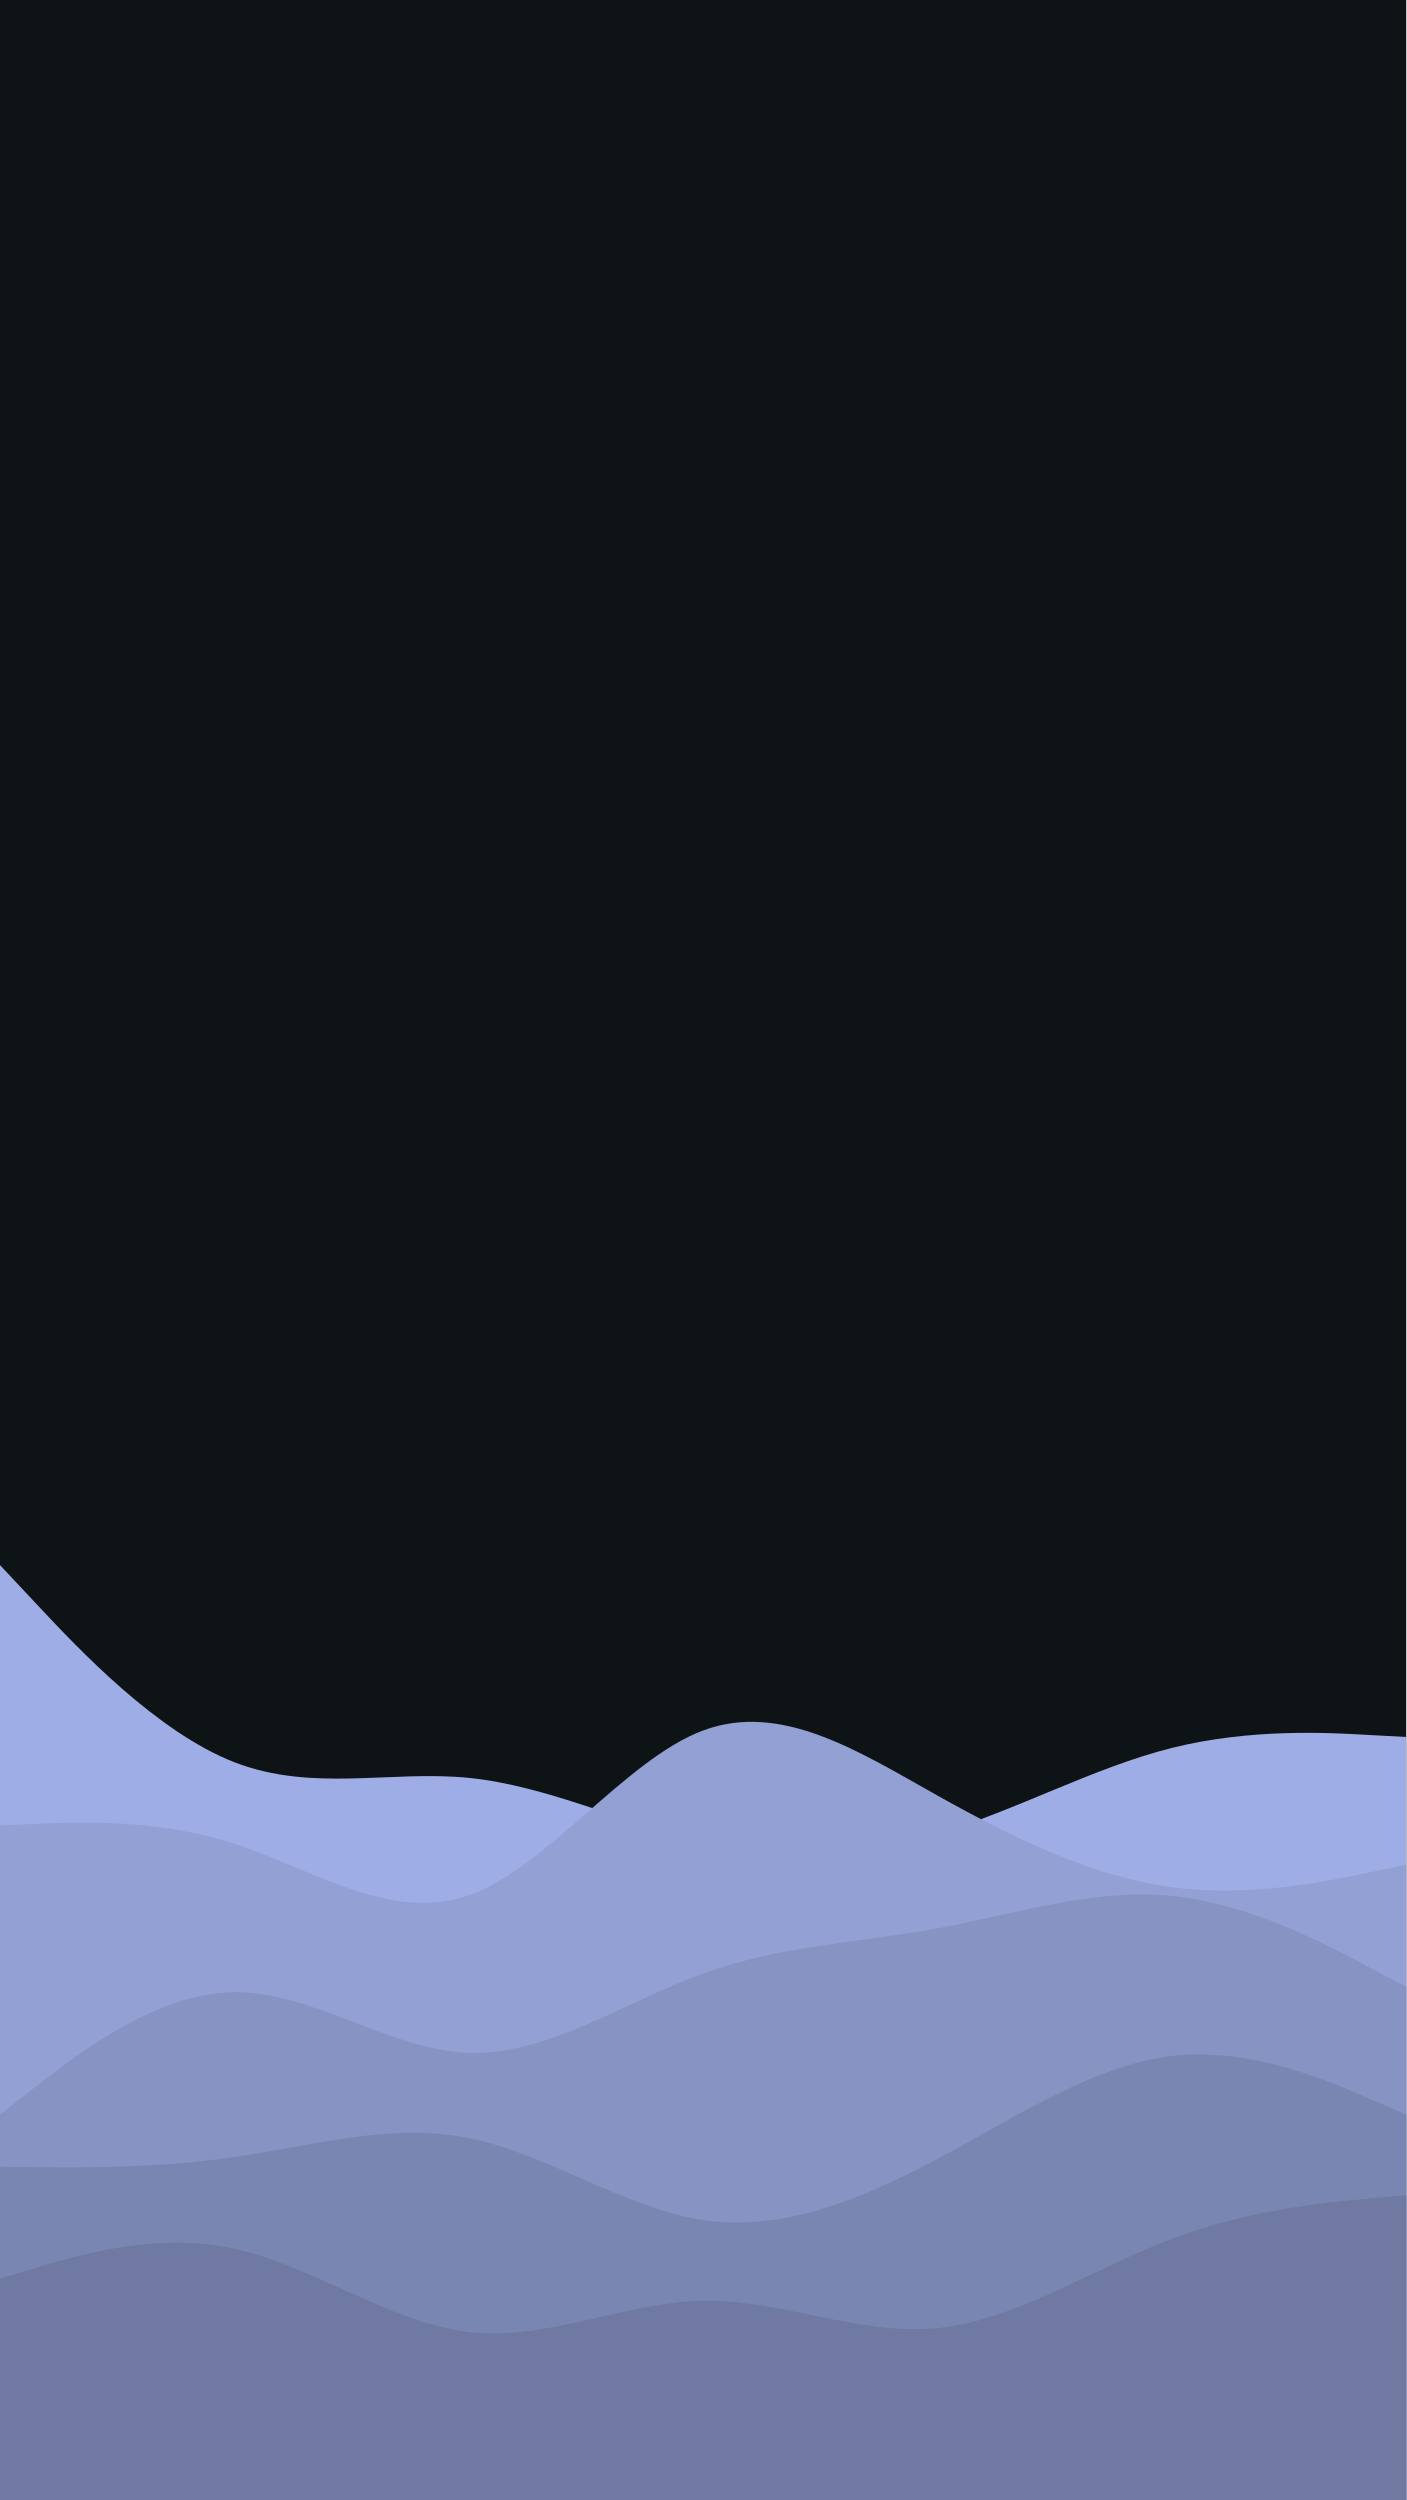
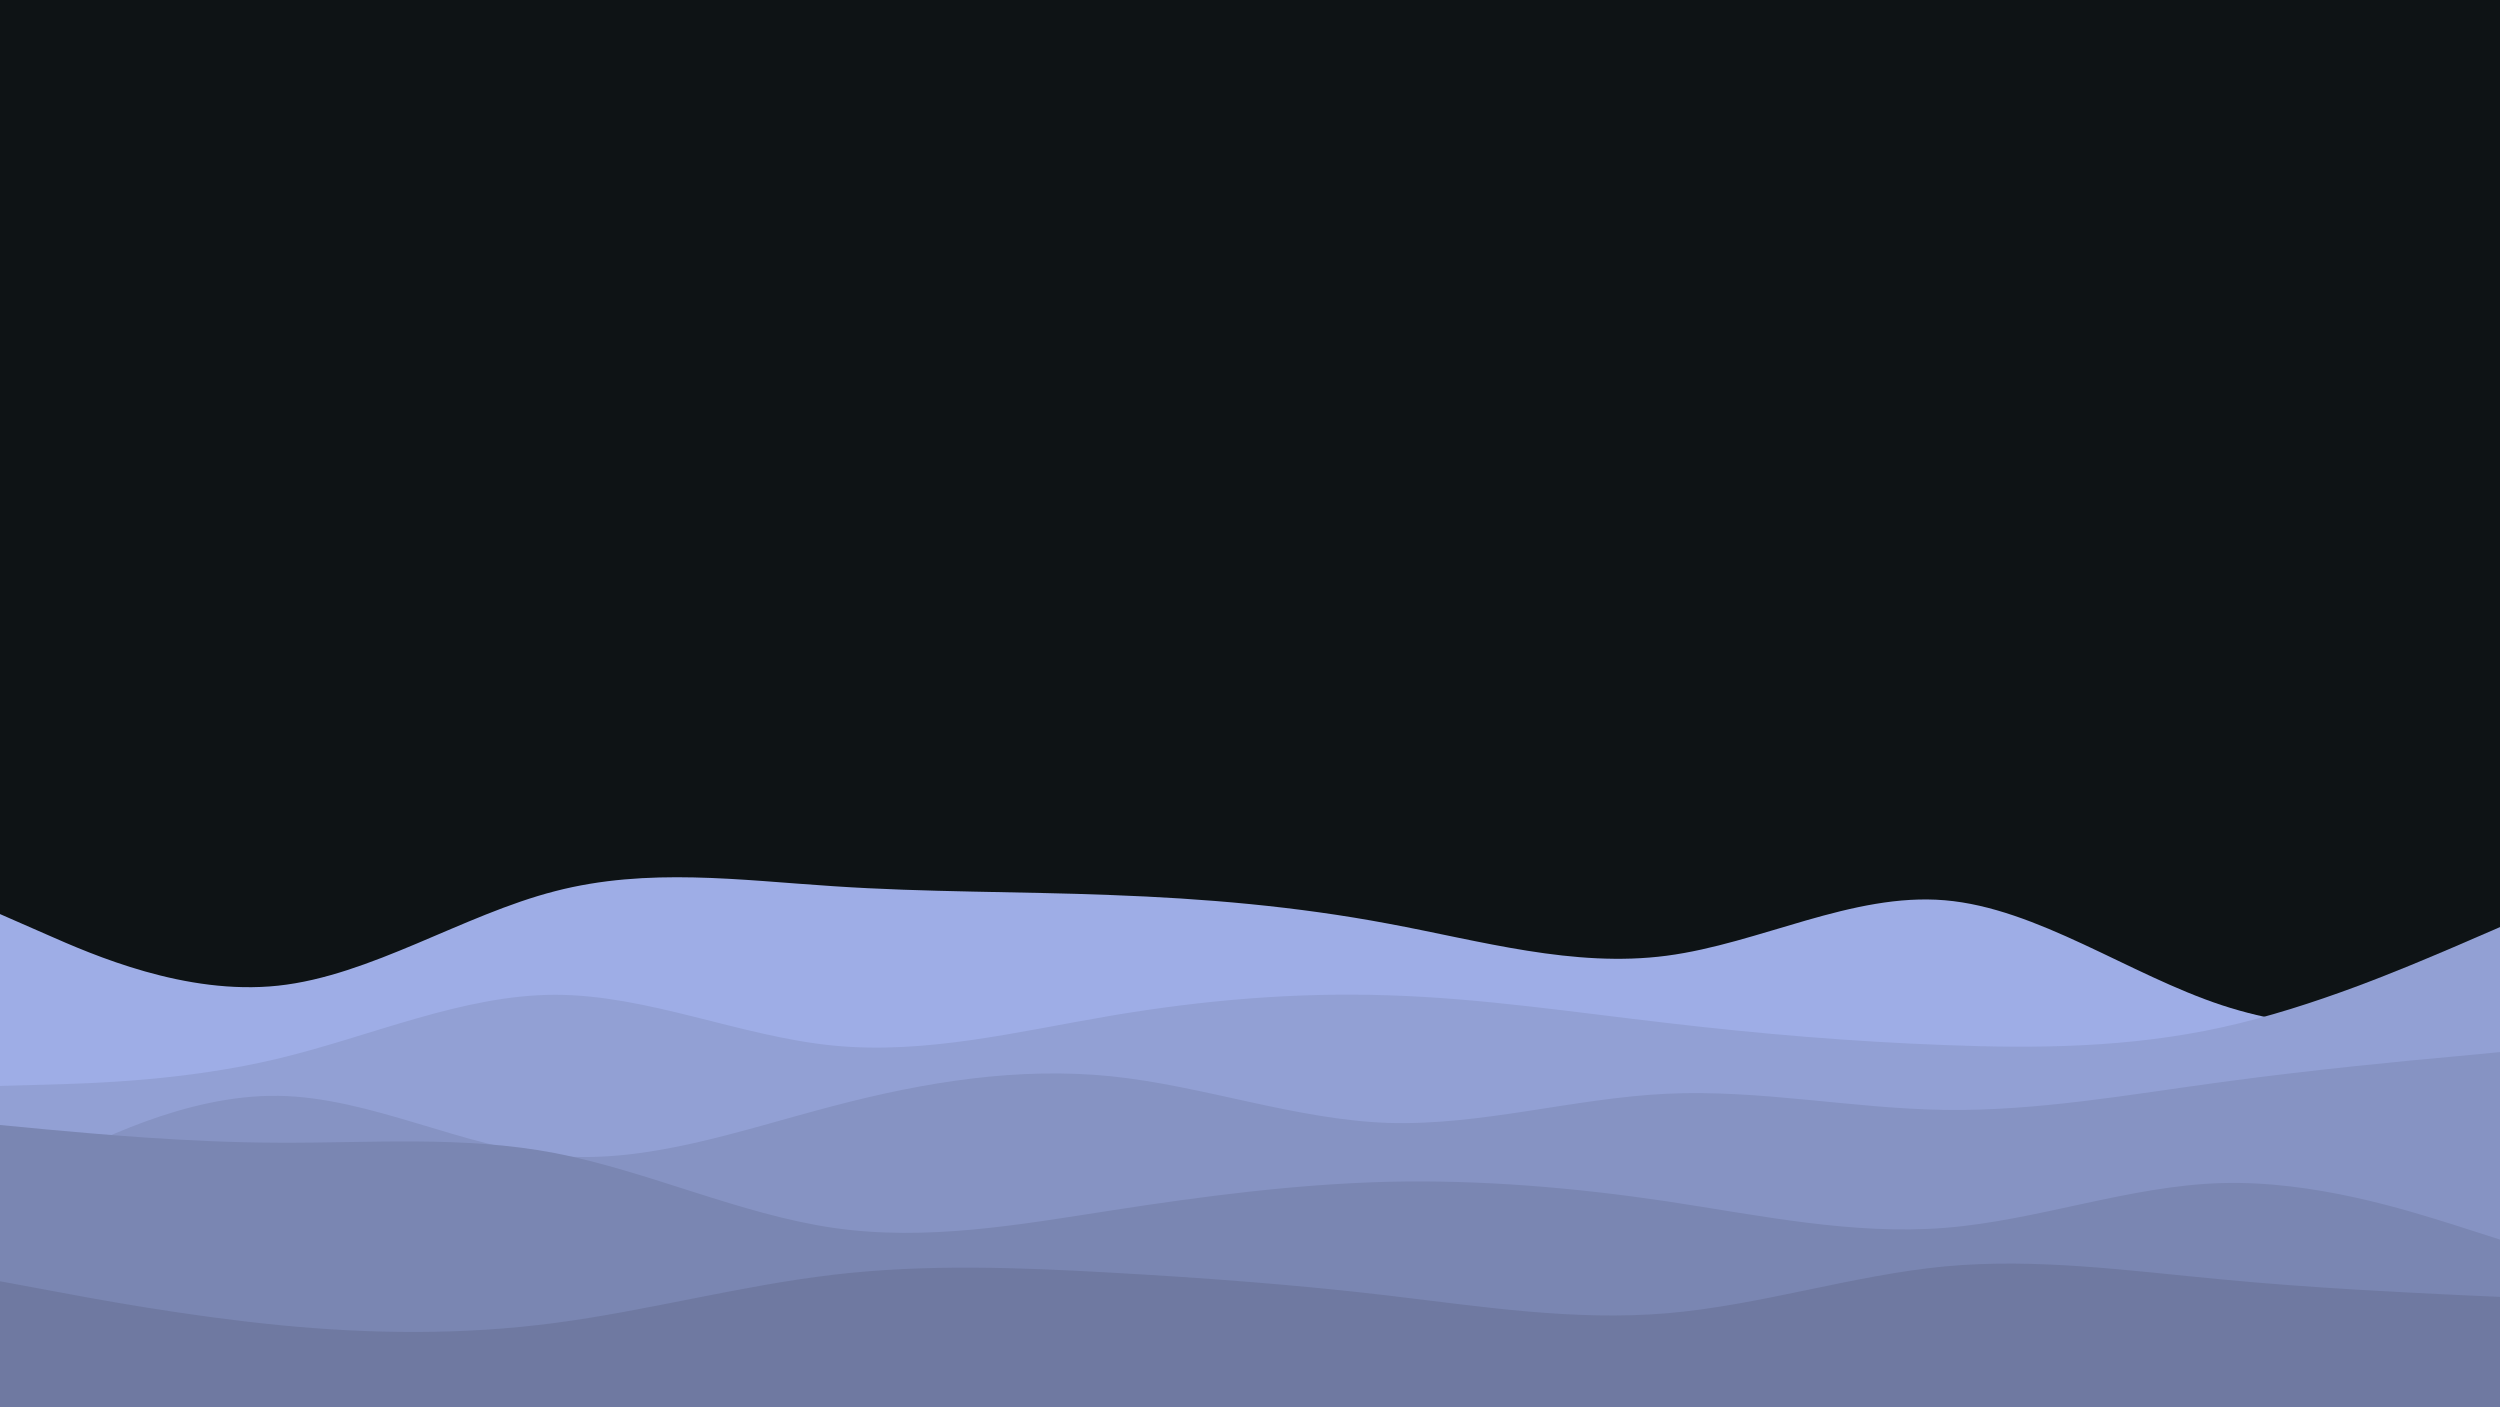
- <svg xmlns="http://www.w3.org/2000/svg" id="visual" viewBox="0 0 540 960" width="540" height="960" version="1.1">
-   <rect x="0" y="0" width="540" height="960" fill="#0e1315" />
-   <path d="M0 601L15 617C30 633 60 665 90 676.7C120 688.3 150 679.7 180 682.7C210 685.7 240 700.3 270 707.2C300 714 330 713 360 704.2C390 695.3 420 678.7 450 671.2C480 663.7 510 665.3 525 666.2L540 667L540 961L525 961C510 961 480 961 450 961C420 961 390 961 360 961C330 961 300 961 270 961C240 961 210 961 180 961C150 961 120 961 90 961C60 961 30 961 15 961L0 961Z" fill="#9eade6" />
-   <path d="M0 701L15 700.3C30 699.7 60 698.3 90 708C120 717.7 150 738.3 180 727.8C210 717.3 240 675.7 270 664.5C300 653.3 330 672.7 360 689.5C390 706.3 420 720.7 450 724.7C480 728.7 510 722.3 525 719.2L540 716L540 961L525 961C510 961 480 961 450 961C420 961 390 961 360 961C330 961 300 961 270 961C240 961 210 961 180 961C150 961 120 961 90 961C60 961 30 961 15 961L0 961Z" fill="#92a0d4" />
-   <path d="M0 812L15 800.3C30 788.7 60 765.3 90 765C120 764.7 150 787.3 180 788.3C210 789.3 240 768.7 270 757.8C300 747 330 746 360 740.5C390 735 420 725 450 728C480 731 510 747 525 755L540 763L540 961L525 961C510 961 480 961 450 961C420 961 390 961 360 961C330 961 300 961 270 961C240 961 210 961 180 961C150 961 120 961 90 961C60 961 30 961 15 961L0 961Z" fill="#8693c3" />
-   <path d="M0 832L15 832.2C30 832.3 60 832.7 90 828.3C120 824 150 815 180 821C210 827 240 848 270 852.5C300 857 330 845 360 829C390 813 420 793 450 789.5C480 786 510 799 525 805.5L540 812L540 961L525 961C510 961 480 961 450 961C420 961 390 961 360 961C330 961 300 961 270 961C240 961 210 961 180 961C150 961 120 961 90 961C60 961 30 961 15 961L0 961Z" fill="#7a86b2" />
-   <path d="M0 875L15 870.5C30 866 60 857 90 863.5C120 870 150 892 180 895.5C210 899 240 884 270 883.5C300 883 330 897 360 894C390 891 420 871 450 859.7C480 848.3 510 845.7 525 844.3L540 843L540 961L525 961C510 961 480 961 450 961C420 961 390 961 360 961C330 961 300 961 270 961C240 961 210 961 180 961C150 961 120 961 90 961C60 961 30 961 15 961L0 961Z" fill="#6f79a1" />
+ <svg xmlns="http://www.w3.org/2000/svg" id="visual" viewBox="0 0 960 540" width="960" height="540" version="1.1">
+   <rect x="0" y="0" width="960" height="540" fill="#0e1315" />
+   <path d="M0 351L17.8 358.8C35.7 366.7 71.3 382.3 106.8 378.5C142.3 374.7 177.7 351.3 213.2 342.2C248.7 333 284.3 338 320 340.3C355.7 342.7 391.3 342.3 426.8 343.7C462.3 345 497.7 348 533.2 354.7C568.7 361.3 604.3 371.7 640 367C675.7 362.3 711.3 342.7 746.8 345.7C782.3 348.7 817.7 374.3 853.2 386C888.7 397.7 924.3 395.3 942.2 394.2L960 393L960 541L942.2 541C924.3 541 888.7 541 853.2 541C817.7 541 782.3 541 746.8 541C711.3 541 675.7 541 640 541C604.3 541 568.7 541 533.2 541C497.7 541 462.3 541 426.8 541C391.3 541 355.7 541 320 541C284.3 541 248.7 541 213.2 541C177.7 541 142.3 541 106.8 541C71.3 541 35.7 541 17.8 541L0 541Z" fill="#9eade6" />
+   <path d="M0 417L17.8 416.5C35.7 416 71.3 415 106.8 406.5C142.3 398 177.7 382 213.2 382C248.7 382 284.3 398 320 401.5C355.7 405 391.3 396 426.8 390C462.3 384 497.7 381 533.2 382.2C568.7 383.3 604.3 388.7 640 392.8C675.7 397 711.3 400 746.8 401.3C782.3 402.7 817.7 402.3 853.2 394.5C888.7 386.7 924.3 371.3 942.2 363.7L960 356L960 541L942.2 541C924.3 541 888.7 541 853.2 541C817.7 541 782.3 541 746.8 541C711.3 541 675.7 541 640 541C604.3 541 568.7 541 533.2 541C497.7 541 462.3 541 426.8 541C391.3 541 355.7 541 320 541C284.3 541 248.7 541 213.2 541C177.7 541 142.3 541 106.8 541C71.3 541 35.7 541 17.8 541L0 541Z" fill="#92a0d4" />
+   <path d="M0 457L17.8 447.8C35.7 438.7 71.3 420.3 106.8 420.8C142.3 421.3 177.7 440.7 213.2 443.8C248.7 447 284.3 434 320 424.7C355.7 415.3 391.3 409.7 426.8 413.3C462.3 417 497.7 430 533.2 431.2C568.7 432.3 604.3 421.7 640 420C675.7 418.3 711.3 425.7 746.8 426.2C782.3 426.7 817.7 420.3 853.2 415.5C888.7 410.7 924.3 407.3 942.2 405.7L960 404L960 541L942.2 541C924.3 541 888.7 541 853.2 541C817.7 541 782.3 541 746.8 541C711.3 541 675.7 541 640 541C604.3 541 568.7 541 533.2 541C497.7 541 462.3 541 426.8 541C391.3 541 355.7 541 320 541C284.3 541 248.7 541 213.2 541C177.7 541 142.3 541 106.8 541C71.3 541 35.7 541 17.8 541L0 541Z" fill="#8693c3" />
+   <path d="M0 432L17.8 433.7C35.7 435.3 71.3 438.7 106.8 438.8C142.3 439 177.7 436 213.2 442.8C248.7 449.7 284.3 466.3 320 471.5C355.7 476.7 391.3 470.3 426.8 464.8C462.3 459.3 497.7 454.7 533.2 453.8C568.7 453 604.3 456 640 461.3C675.7 466.7 711.3 474.3 746.8 471.5C782.3 468.7 817.7 455.3 853.2 454.3C888.7 453.3 924.3 464.7 942.2 470.3L960 476L960 541L942.2 541C924.3 541 888.7 541 853.2 541C817.7 541 782.3 541 746.8 541C711.3 541 675.7 541 640 541C604.3 541 568.7 541 533.2 541C497.7 541 462.3 541 426.8 541C391.3 541 355.7 541 320 541C284.3 541 248.7 541 213.2 541C177.7 541 142.3 541 106.8 541C71.3 541 35.7 541 17.8 541L0 541Z" fill="#7a86b2" />
+   <path d="M0 492L17.8 495.3C35.7 498.7 71.3 505.3 106.8 508.8C142.3 512.3 177.7 512.7 213.2 508C248.7 503.3 284.3 493.7 320 489.5C355.7 485.3 391.3 486.7 426.8 488.7C462.3 490.7 497.7 493.3 533.2 497.5C568.7 501.7 604.3 507.3 640 504.3C675.7 501.3 711.3 489.7 746.8 486.3C782.3 483 817.7 488 853.2 491.3C888.7 494.7 924.3 496.3 942.2 497.2L960 498L960 541L942.2 541C924.3 541 888.7 541 853.2 541C817.7 541 782.3 541 746.8 541C711.3 541 675.7 541 640 541C604.3 541 568.7 541 533.2 541C497.7 541 462.3 541 426.8 541C391.3 541 355.7 541 320 541C284.3 541 248.7 541 213.2 541C177.7 541 142.3 541 106.8 541C71.3 541 35.7 541 17.8 541L0 541Z" fill="#6f79a1" />
</svg>
